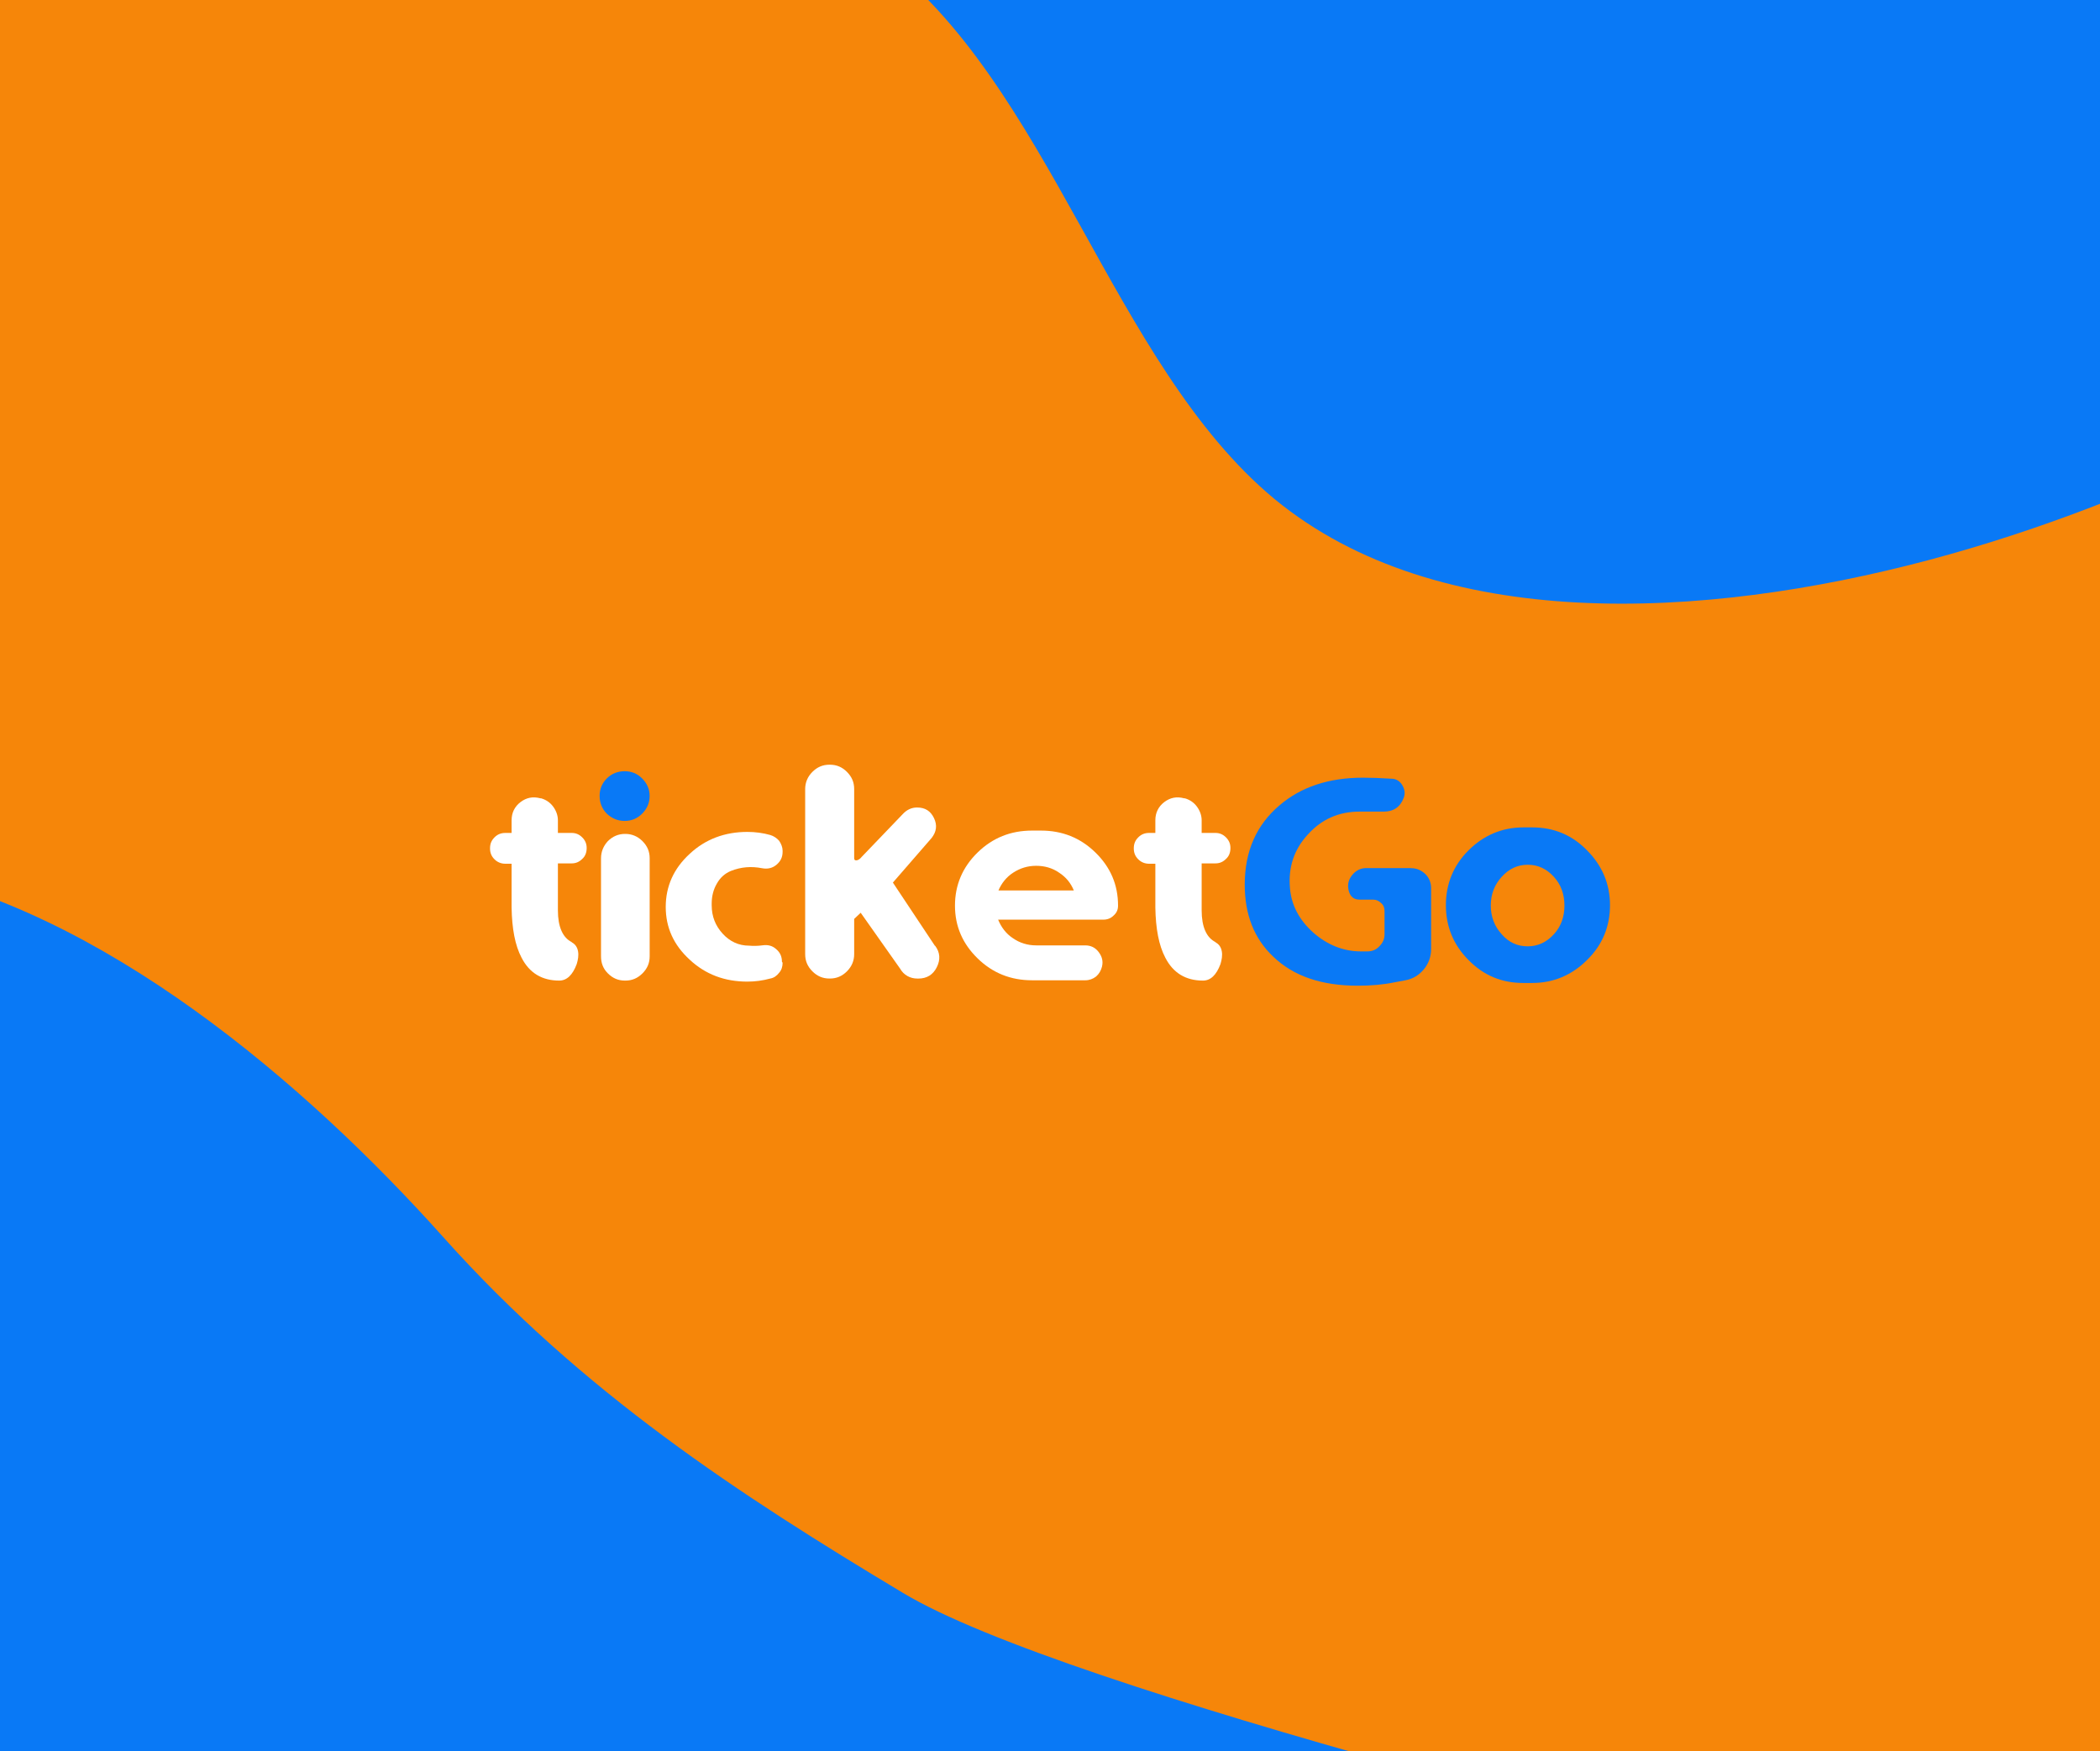
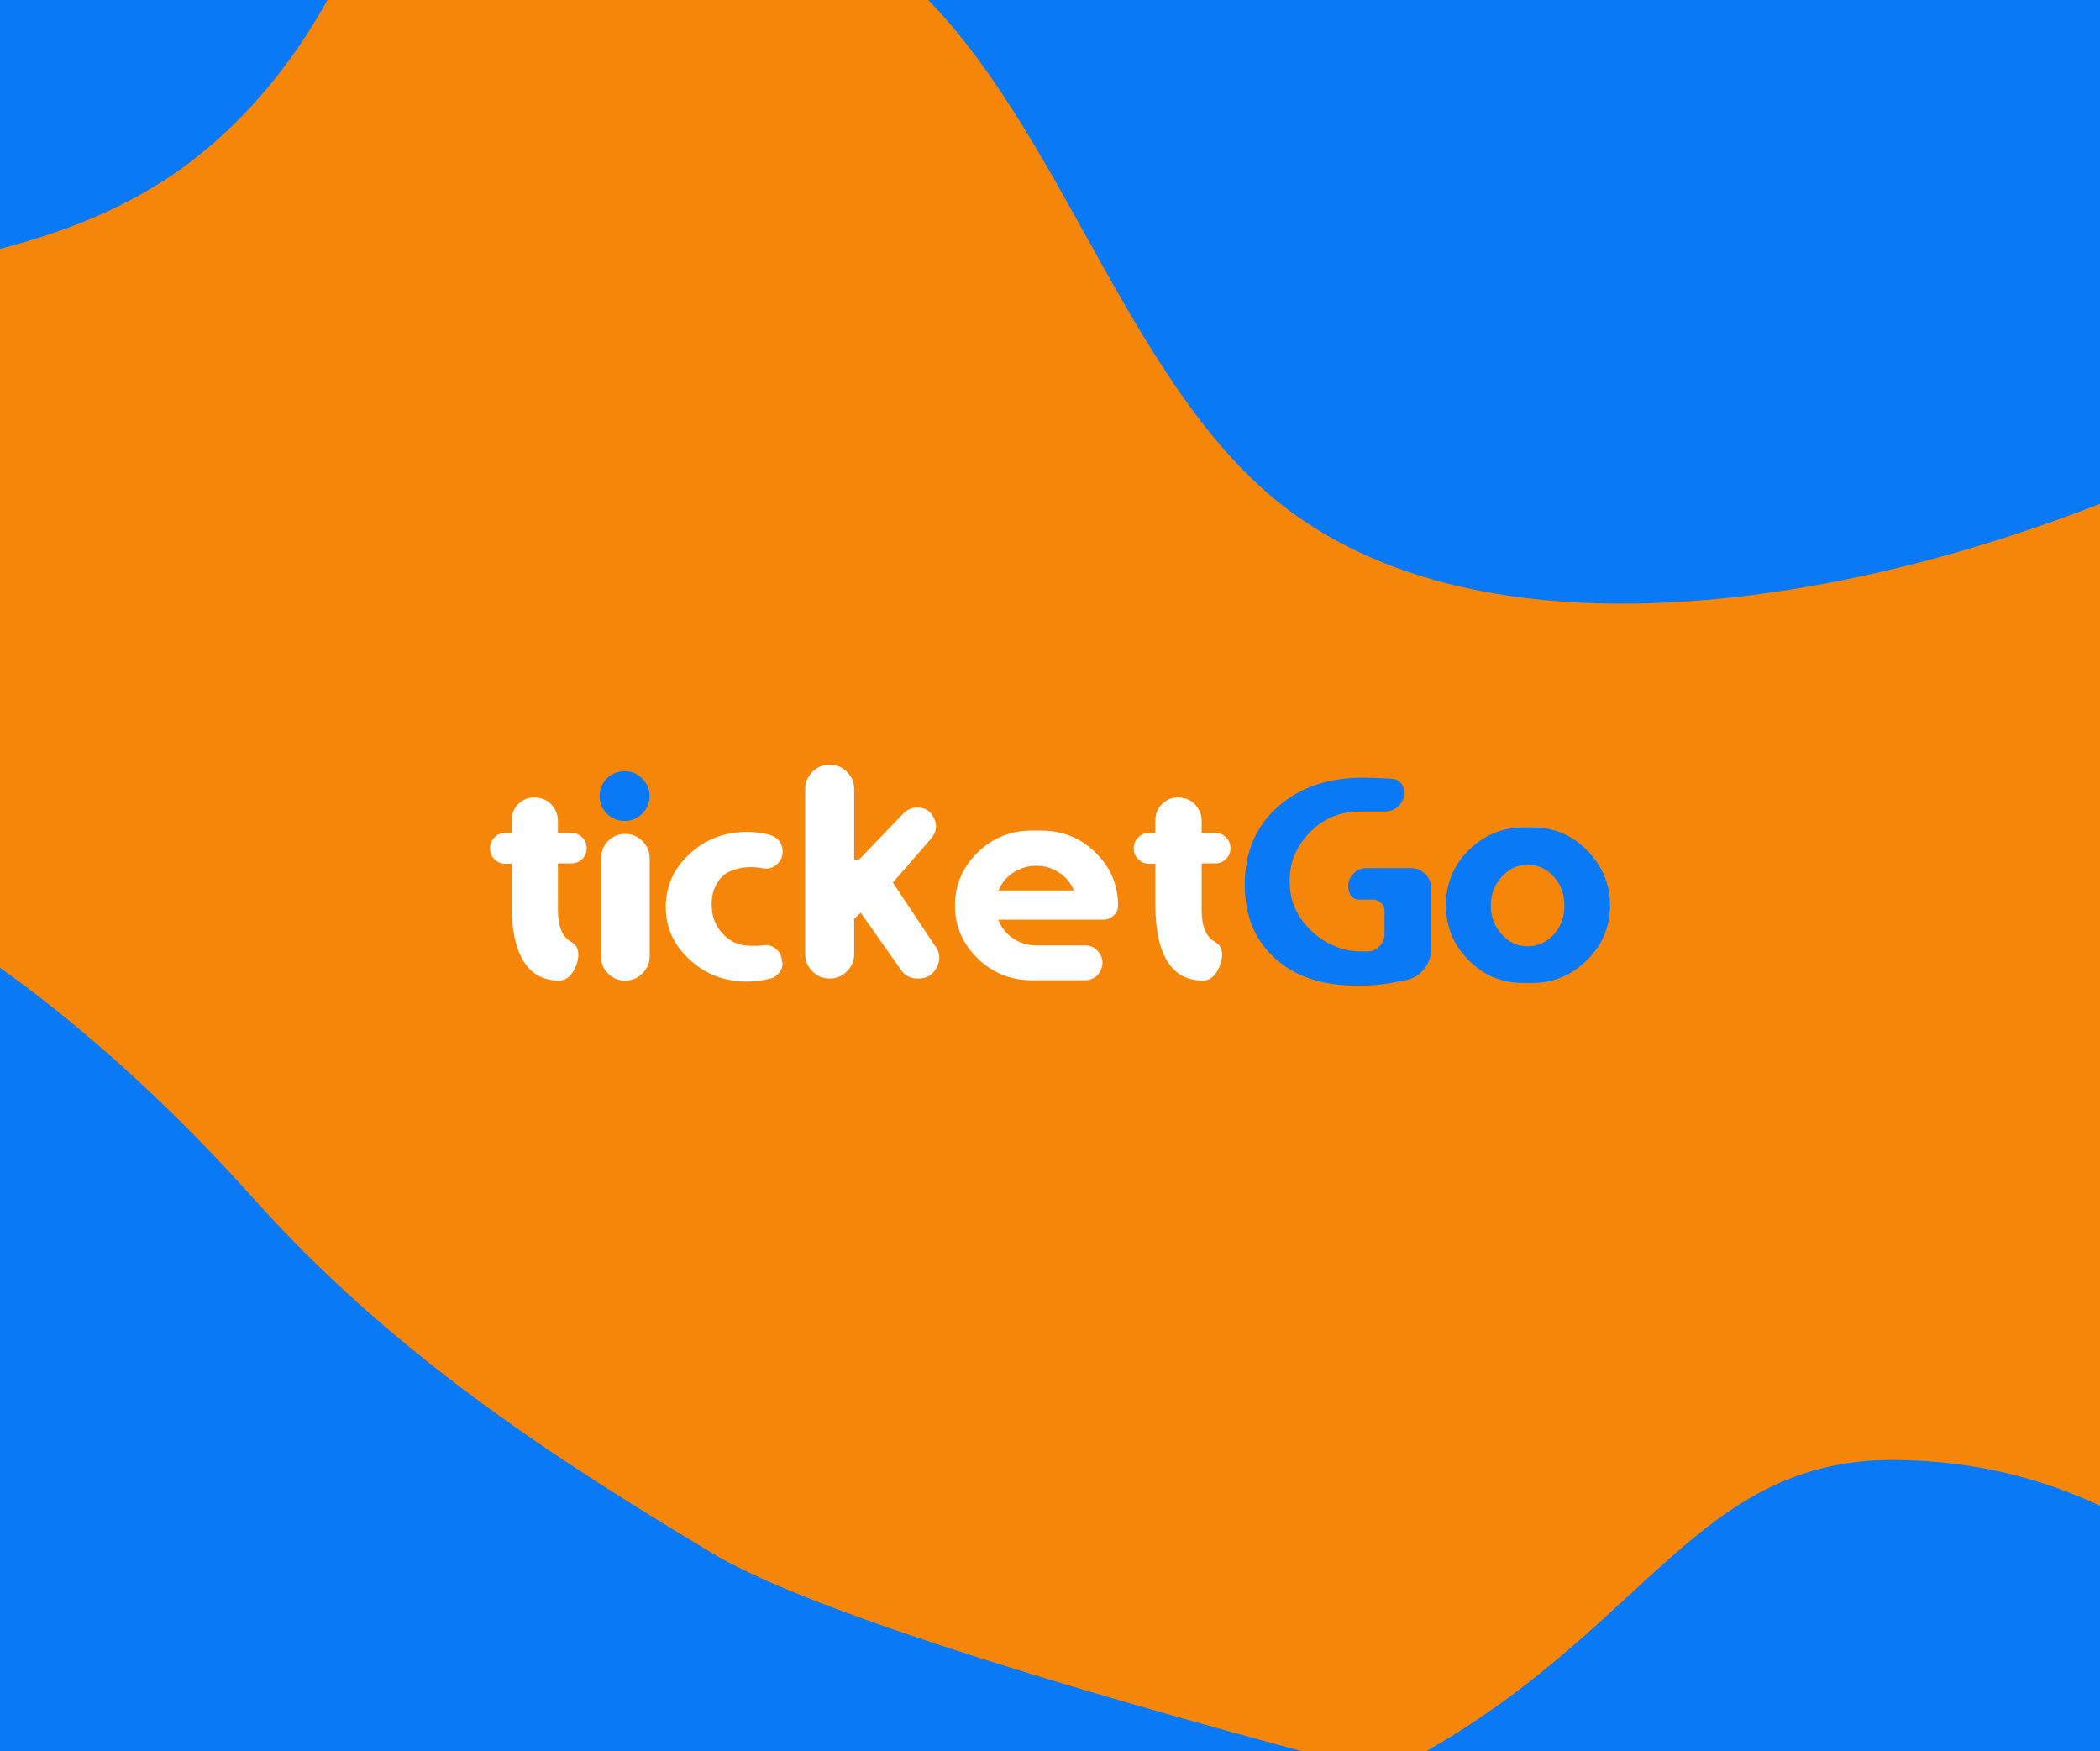
<svg xmlns="http://www.w3.org/2000/svg" id="Layer_1" data-name="Layer 1" viewBox="0 0 600 500">
  <defs>
    <style>
      .cls-1 {
        fill: #f68609;
      }

      .cls-2 {
        fill: #fff;
      }

      .cls-3 {
        fill: #0979f6;
      }
    </style>
  </defs>
  <rect class="cls-1" x="-48" y="-32" width="718" height="570" />
  <path class="cls-3" d="M183.46,232.43c-1.37,1.37-3.03,2.06-4.99,2.06s-3.62-.69-5.09-2.06c-1.37-1.37-2.06-3.13-2.06-5.09s.69-3.62,2.06-4.99,3.13-2.06,5.09-2.06,3.62,.69,4.99,2.06,2.15,3.03,2.15,4.99-.69,3.62-2.15,5.09Z" />
  <g>
    <path class="cls-2" d="M163.3,269.14c.98,.49,1.66,1.37,1.86,2.64,.2,1.08,0,2.35-.39,3.62-1.17,3.13-2.84,4.7-4.99,4.7-4.89,0-8.52-2.15-10.77-6.56-1.86-3.52-2.74-8.32-2.84-14.29v-12.53h-1.76c-1.17,0-2.25-.39-3.13-1.27s-1.27-1.86-1.27-3.13h0c0-1.27,.39-2.25,1.27-3.13s1.86-1.27,3.13-1.27h1.76v-3.62c0-2.15,.88-3.92,2.55-5.19s3.52-1.66,5.68-1.08h.2c1.37,.39,2.55,1.17,3.43,2.35s1.37,2.55,1.37,3.92v3.62h3.92c1.17,0,2.15,.39,3.03,1.27s1.27,1.86,1.27,3.03h0c0,1.27-.39,2.35-1.27,3.13-.88,.88-1.86,1.27-3.03,1.27h-3.92v13.41c0,4.7,1.37,7.83,4.01,9.1h-.11Z" />
    <path class="cls-2" d="M178.57,280.1c-1.96,0-3.52-.69-4.89-2.06s-1.96-2.94-1.96-4.89v-28c0-1.86,.69-3.52,1.96-4.89,1.37-1.37,3.03-2.06,4.89-2.06h.1c1.86,0,3.52,.69,4.89,2.06s2.06,2.94,2.06,4.89v28c0,1.96-.69,3.52-2.06,4.89s-2.94,2.06-4.89,2.06h-.1Z" />
    <path class="cls-2" d="M223.6,275.01c0,1.08-.29,2.06-.98,2.84-.69,.88-1.47,1.47-2.55,1.66-2.15,.59-4.31,.88-6.56,.88-6.46,0-11.94-2.06-16.45-6.26-4.6-4.21-6.85-9.2-6.85-15.07s2.25-10.96,6.85-15.17c4.5-4.21,10.08-6.26,16.45-6.26,2.25,0,4.5,.29,6.56,.88,.98,.29,1.86,.88,2.55,1.66,.59,.88,.98,1.86,.98,2.84v.29c0,1.57-.59,2.74-1.76,3.72s-2.55,1.27-4.11,.98c-3.03-.59-5.97-.39-8.91,.78-1.66,.69-3.03,1.86-4.01,3.62-.98,1.66-1.47,3.62-1.47,5.68v.49c0,3.23,1.08,5.87,3.13,8.12s4.6,3.43,7.54,3.43c1.17,.1,2.45,.1,3.92-.1s2.74,.1,3.82,1.08c1.17,.98,1.66,2.15,1.66,3.62h0l.2,.29h-.01Z" />
    <path class="cls-2" d="M267.16,270.12c1.47,1.96,1.57,4.01,.49,6.17-1.08,2.15-2.84,3.23-5.29,3.23h-.2c-2.15,0-3.92-.98-4.99-2.84l-11.26-15.96-1.86,1.76v10.08c0,1.86-.69,3.52-2.06,4.89s-2.94,2.06-4.89,2.06h-.1c-1.96,0-3.52-.69-4.89-2.06s-2.06-2.94-2.06-4.89v-47.18c0-1.86,.69-3.52,2.06-4.89s2.94-2.06,4.89-2.06h.1c1.96,0,3.52,.69,4.89,2.06s2.06,2.94,2.06,4.89v19.77c0,.49,.29,.69,.78,.59s.98-.49,1.37-.98l11.75-12.24c1.08-1.17,2.45-1.86,4.01-1.86h.1c2.25,0,3.82,.98,4.8,3.03,.98,2.06,.69,3.92-.69,5.68l-11.06,12.73,12.04,18.11v-.1h.01Z" />
    <path class="cls-2" d="M314.83,276.19c-.29,1.08-.78,1.96-1.66,2.74-.88,.69-1.96,1.08-3.03,1.08h-15.27c-6.07,0-11.26-2.06-15.56-6.26-4.31-4.21-6.46-9.2-6.46-15.07s2.15-10.96,6.46-15.17,9.5-6.26,15.56-6.26h2.55c6.07,0,11.26,2.06,15.56,6.26s6.46,9.2,6.46,15.17h0c0,1.17-.39,2.06-1.27,2.84-.78,.78-1.76,1.17-2.94,1.17h-30.05c.88,2.15,2.25,4.01,4.21,5.29,1.96,1.37,4.21,2.06,6.66,2.06h14c1.57,0,2.84,.59,3.82,1.86s1.37,2.64,.98,4.21h0v.1l-.02-.02Zm-18.79-28.88c-2.45,0-4.6,.69-6.56,1.96s-3.33,3.03-4.21,5.09h21.54c-.88-2.15-2.25-3.82-4.21-5.09-1.96-1.37-4.21-1.96-6.56-1.96h0Z" />
    <path class="cls-2" d="M347.23,269.14c.98,.49,1.66,1.37,1.86,2.64,.2,1.08,0,2.35-.39,3.62-1.17,3.13-2.84,4.7-4.99,4.7-4.89,0-8.52-2.15-10.77-6.56-1.86-3.52-2.74-8.32-2.84-14.29v-12.53h-1.76c-1.17,0-2.25-.39-3.13-1.27s-1.27-1.86-1.27-3.13h0c0-1.27,.39-2.25,1.27-3.13,.88-.88,1.86-1.27,3.13-1.27h1.76v-3.62c0-2.15,.88-3.92,2.55-5.19s3.52-1.66,5.68-1.08h.2c1.37,.39,2.55,1.17,3.43,2.35s1.37,2.55,1.37,3.92v3.62h3.92c1.17,0,2.15,.39,3.03,1.27s1.27,1.86,1.27,3.03h0c0,1.27-.39,2.35-1.27,3.13-.88,.88-1.86,1.27-3.03,1.27h-3.92v13.41c0,4.7,1.37,7.83,4.01,9.1h-.11Z" />
  </g>
  <path class="cls-3" d="M403.22,247.99c1.57,0,2.84,.59,4.01,1.66,1.08,1.08,1.66,2.45,1.66,4.01v17.42c0,2.15-.69,4.11-2.06,5.78s-3.13,2.74-5.19,3.13c-1.08,.2-2.06,.39-3.13,.59-3.33,.69-6.85,.98-10.57,.98-10.38,0-18.4-2.74-24.18-8.32-5.48-5.19-8.12-12.04-8.12-20.56,0-9.5,3.33-17.03,9.89-22.61,6.17-5.29,14.1-7.93,23.88-7.93,2.45,0,5.09,.1,8.12,.29,1.37,0,2.45,.69,3.13,1.86,.69,1.17,.88,2.35,.39,3.62h0c-.98,2.64-2.94,3.92-5.68,3.92h-6.95c-5.87,0-10.77,2.15-14.68,6.46-4.01,4.31-5.68,9.4-5.19,15.27,.39,4.99,2.64,9.2,6.66,12.82,4.01,3.52,8.61,5.38,13.61,5.38h1.86c1.37,0,2.55-.49,3.43-1.47,.98-.98,1.47-2.06,1.47-3.43v-6.66c0-.88-.29-1.66-.98-2.25-.59-.59-1.37-.98-2.25-.98h-3.92c-1.57,0-2.55-.78-3.03-2.35h0c-.49-1.76-.2-3.23,.88-4.6s2.45-2.06,4.11-2.06h12.82v.03Z" />
  <path class="cls-3" d="M437.78,236.34c6.17,0,11.36,2.15,15.66,6.56,4.31,4.31,6.56,9.59,6.56,15.66s-2.15,11.36-6.56,15.66c-4.31,4.31-9.59,6.56-15.66,6.56h-2.55c-6.17,0-11.36-2.15-15.66-6.56-4.31-4.31-6.46-9.59-6.46-15.66s2.15-11.36,6.46-15.66,9.59-6.56,15.66-6.56h2.55Zm-1.27,33.97c2.84,0,5.38-1.17,7.44-3.43,2.06-2.25,3.03-4.99,3.03-8.22s-.98-5.97-3.03-8.22c-2.06-2.25-4.5-3.43-7.44-3.43s-5.38,1.17-7.44,3.43c-2.06,2.25-3.13,4.99-3.13,8.22s1.08,5.97,3.13,8.22c2.06,2.35,4.5,3.43,7.44,3.43Z" />
  <path class="cls-3" d="M724.98,81.14c-54.45,30.75-109,61.58-173.9,78.83-64.91,17.26-140.36,20.92-186.92-17.42-46.53-38.52-64.36-119.09-113.24-155.13C202.03-48.61-45.19-106.1-125.14-97.62L439.94-316.59,724.98,81.14Z" />
-   <path class="cls-3" d="M-213.27,292.43c61.35-27.52,122.64-55.15,182.52-44.05,59.76,11.16,118.11,61.05,157.53,105.14,39.42,44.08,84.53,73.49,131.21,101.48,46.57,28.04,231.3,73.36,304,91L-11.37,729.2-213.27,292.43Z" />
+   <path class="cls-3" d="M-267.81,281.05c61.35-27.52,122.64-55.15,182.52-44.05,59.76,11.16,118.11,61.05,157.53,105.14,39.42,44.08,84.53,73.49,131.21,101.48,46.57,28.04,231.3,73.36,304,91L-65.91,717.82l-201.9-436.77Z" />
+   <path class="cls-3" d="M662.29,479.52c37,42.3,60.3,93,58.9,142.3-1.5,49.2-27.6,97.1-64.6,122.1s-84.9,27.2-144.1,38.6c-59.3,11.4-130,32.1-172.4,7.1-42.3-25-56.2-95.7-39.7-149.9,16.5-54.2,36.15-83.19,78.45-125.59,89.52-36.66,99.08-98.07,163.49-97.1,44.67,.67,82.96,20.19,119.96,62.49" />
+   <path class="cls-3" d="M54.59-214.2c37,42.3,60.3,93,58.9,142.3-1.5,49.2-27.6,97.1-64.6,122.1s-84.9,27.2-144.1,38.6c-59.3,11.4-130,32.1-172.4,7.1C-309.91,70.9-323.81,.2-307.31-54c16.5-54.2,36.15-83.19,78.45-125.59,89.52-36.66,99.08-98.07,163.49-97.1,44.67,.67,82.96,20.19,119.96,62.49" />
</svg>
